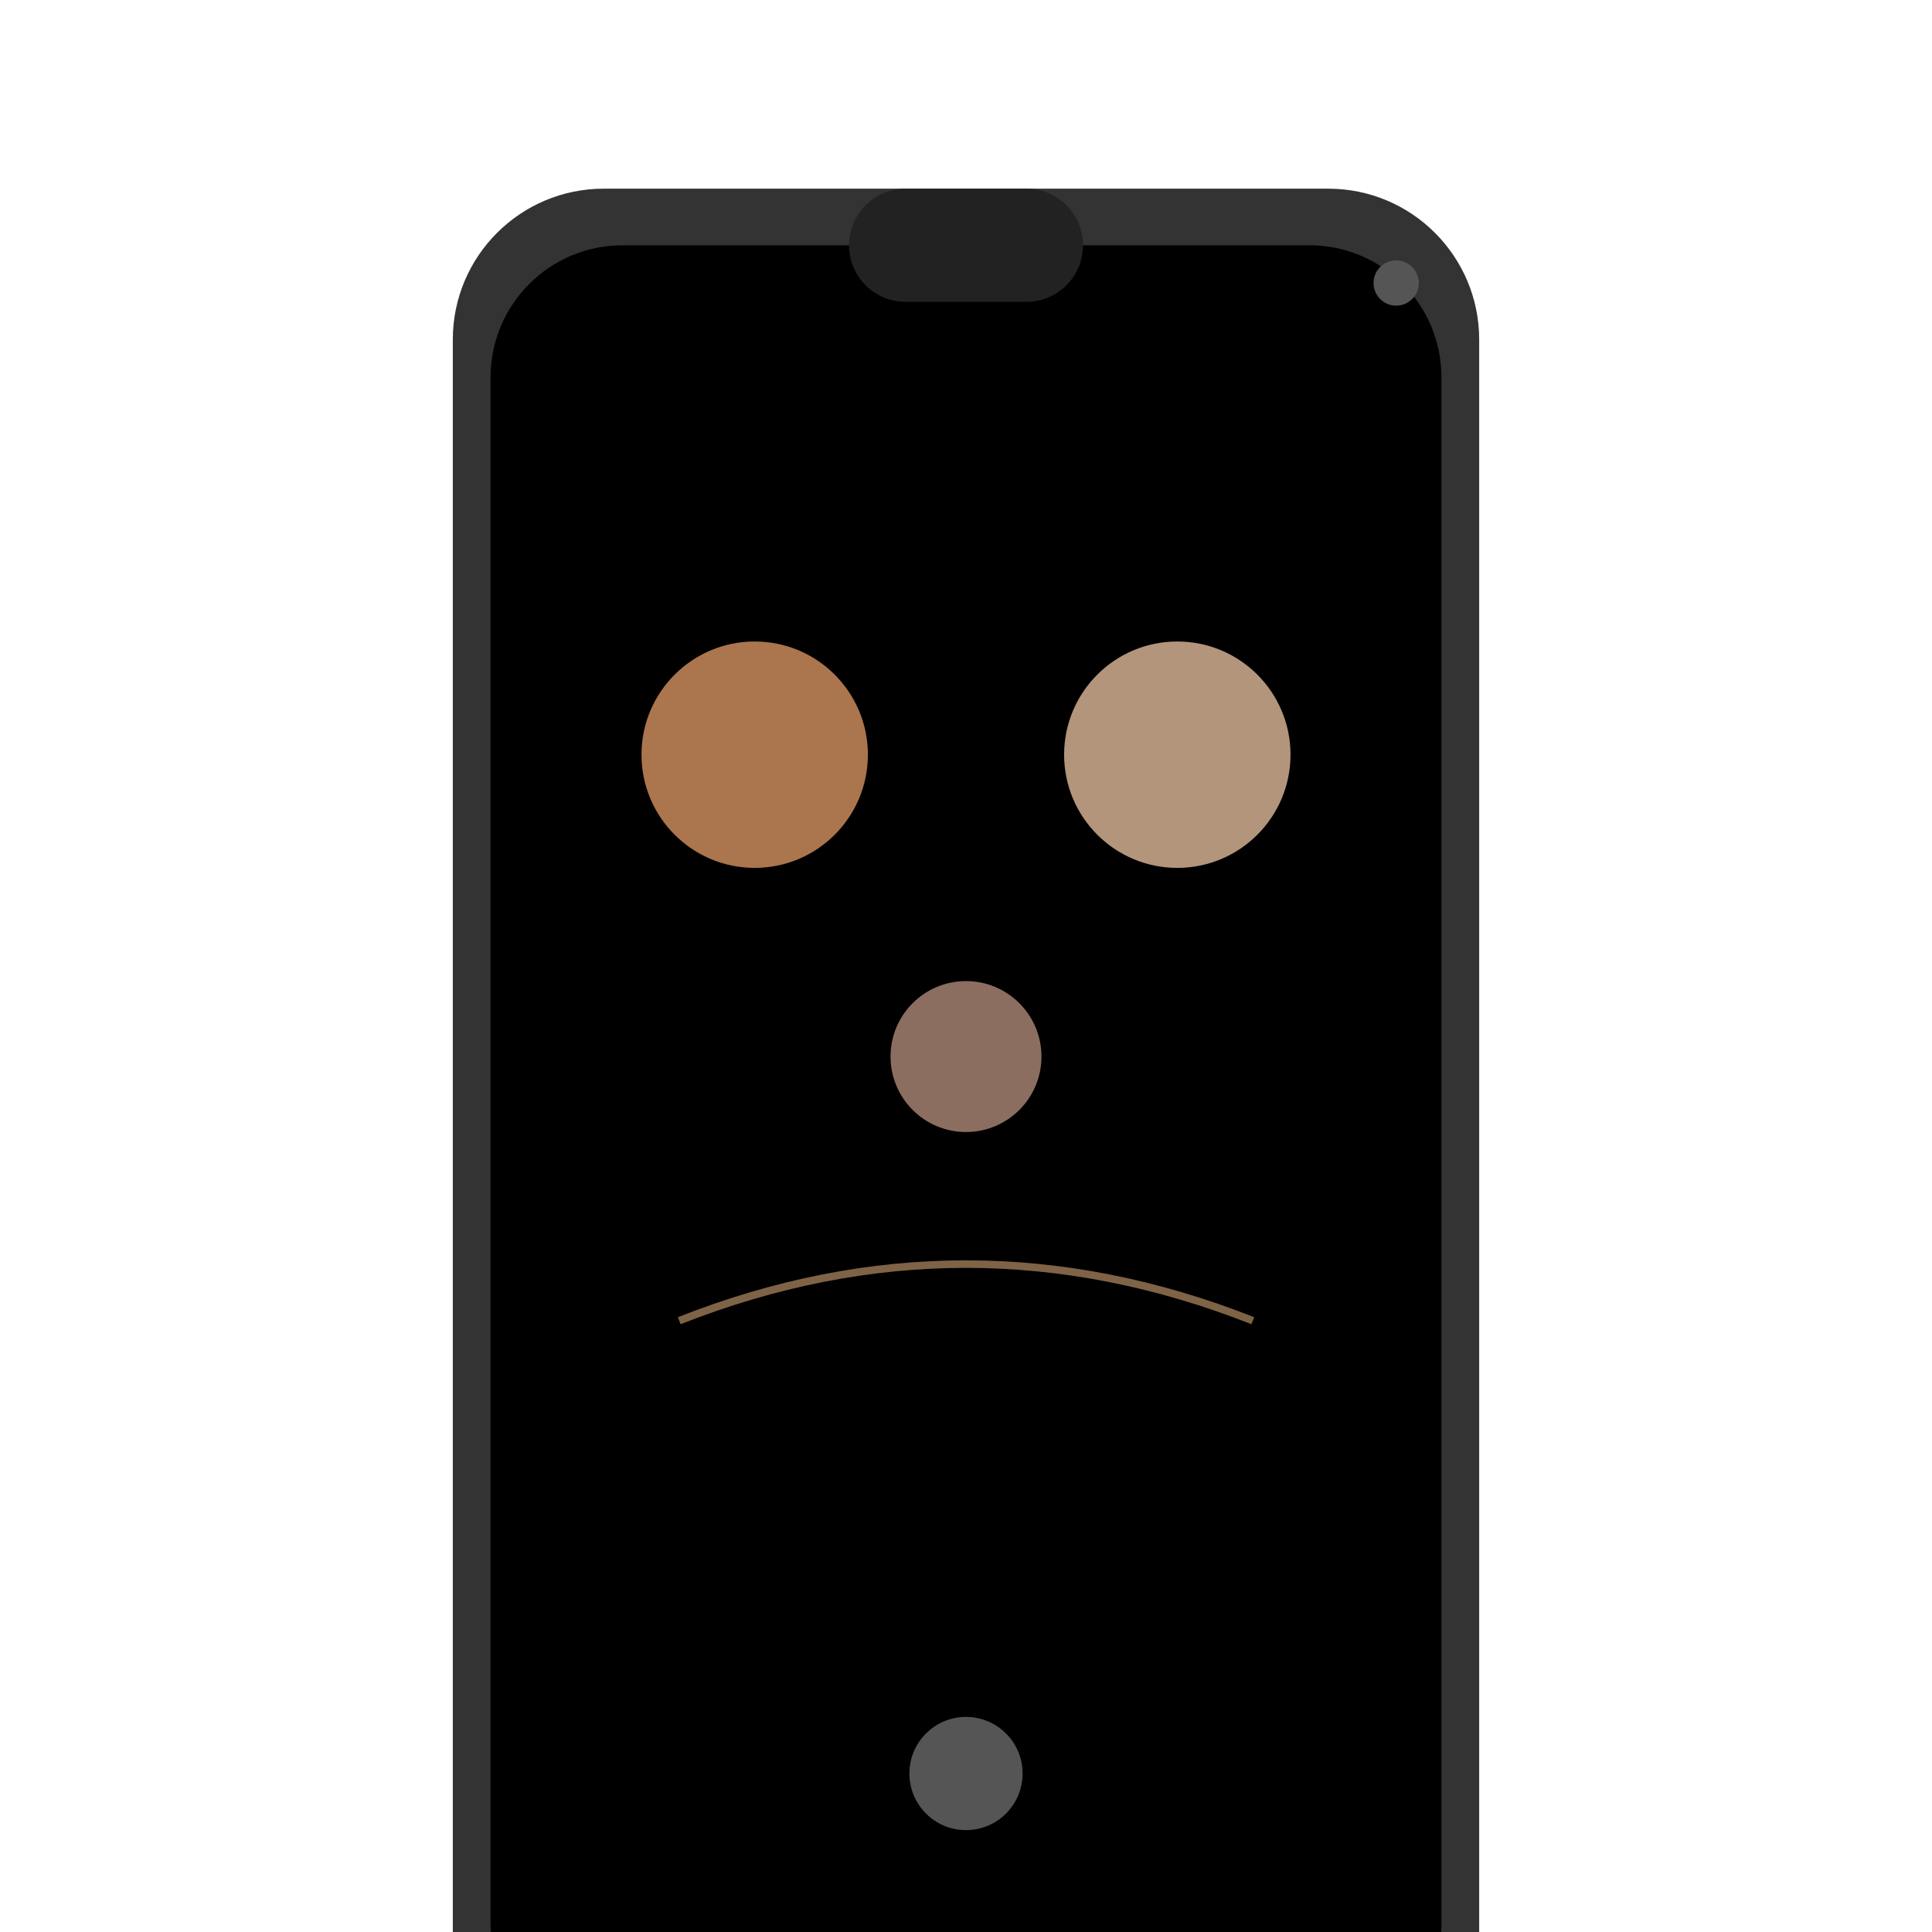
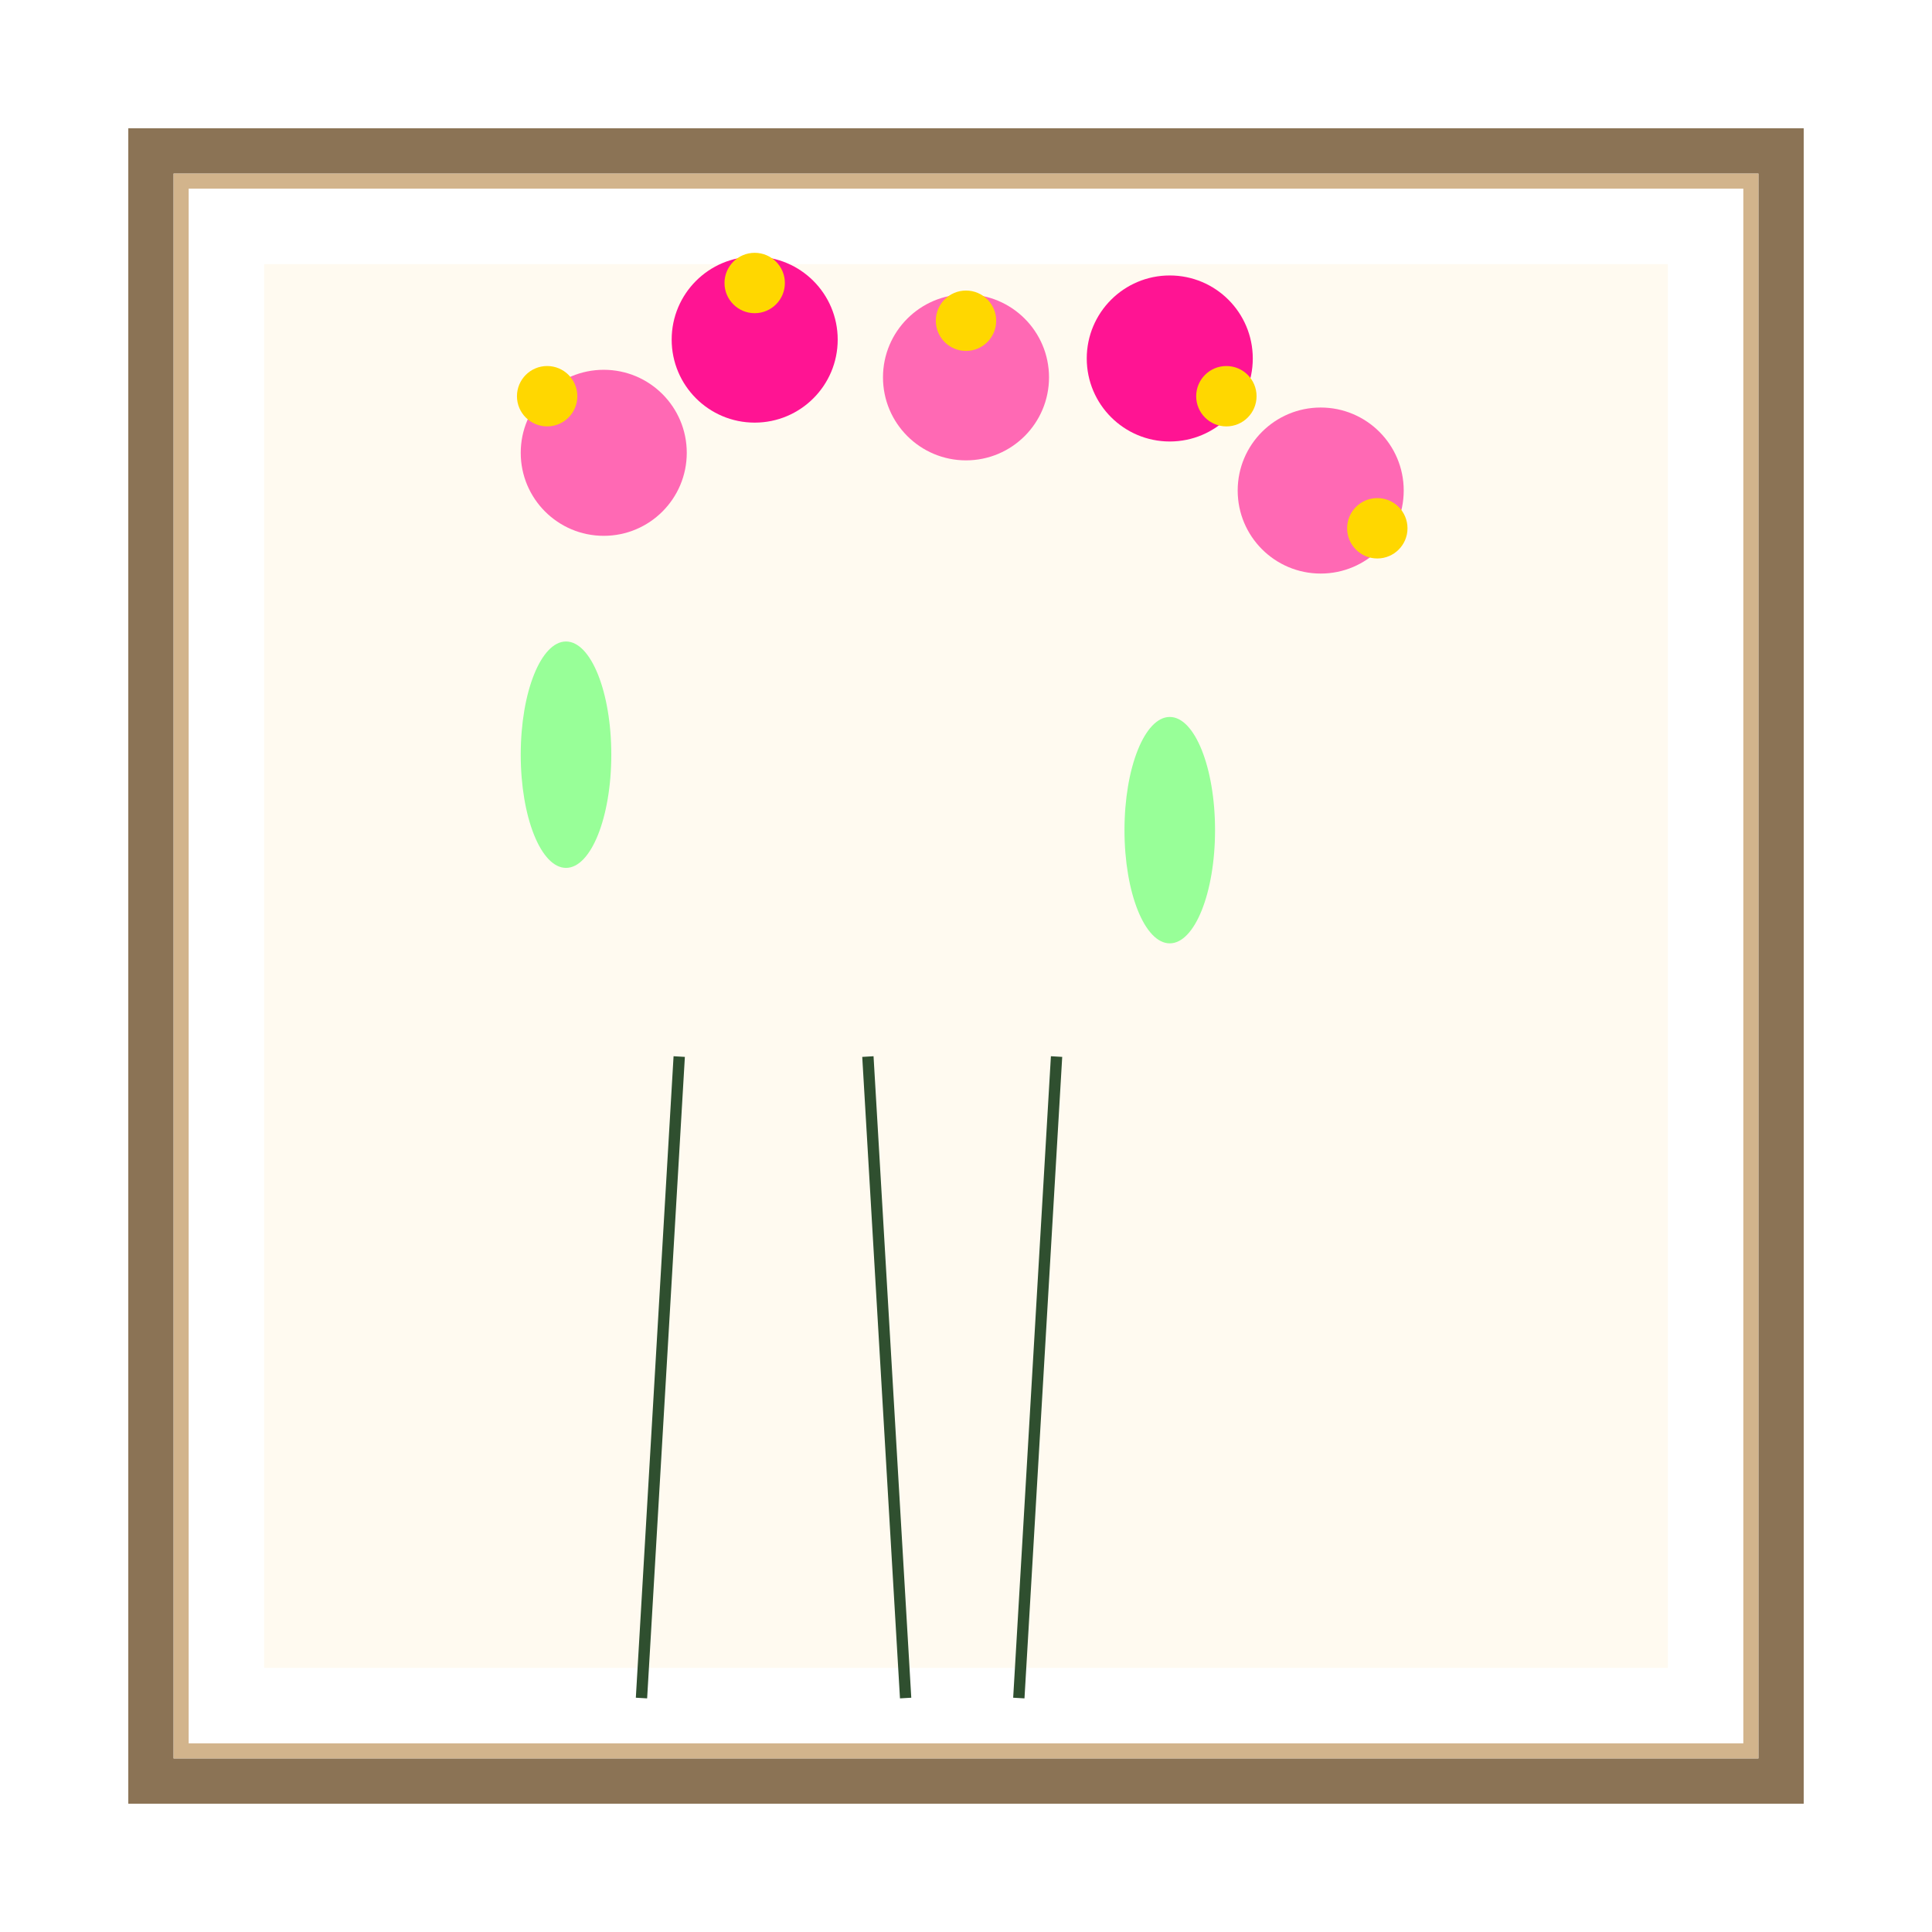
<svg xmlns="http://www.w3.org/2000/svg" width="1024" height="1024" viewBox="0 0 512 512">
-   <rect x="120" y="50" width="272" height="520" rx="40" fill="#333" />
-   <rect x="130" y="65" width="252" height="480" rx="35" fill="#000" />
-   <rect x="225" y="50" width="62" height="30" rx="15" fill="#222" />
-   <circle cx="370" cy="75" r="6" fill="#555" />
-   <circle cx="256" cy="470" r="15" fill="#555" />
-   <circle cx="200" cy="200" r="30" fill="#F4A76D" opacity="0.7" />
-   <circle cx="312" cy="200" r="30" fill="#FFD4B0" opacity="0.7" />
-   <circle cx="256" cy="280" r="20" fill="#E8B8A0" opacity="0.6" />
-   <path d="M 180 350 Q 256 320 332 350" stroke="#D4A574" stroke-width="2" fill="none" opacity="0.6" />
+   <rect x="40" y="40" width="432" height="432" fill="none" stroke="#8B7355" stroke-width="12" />
+   <rect x="48" y="48" width="416" height="416" fill="none" stroke="#D2B48C" stroke-width="4" />
+   <rect x="70" y="70" width="372" height="372" fill="#FFFAF0" />
+   <path d="M 180 280 L 170 450 M 230 280 L 240 450 M 280 280 L 270 450" stroke="#2F4F2F" stroke-width="3" fill="none" />
+   <circle cx="160" cy="120" r="22" fill="#FF69B4" />
+   <circle cx="145" cy="105" r="8" fill="#FFD700" />
+   <circle cx="200" cy="90" r="22" fill="#FF1493" />
+   <circle cx="200" cy="75" r="8" fill="#FFD700" />
+   <circle cx="256" cy="100" r="22" fill="#FF69B4" />
+   <circle cx="256" cy="85" r="8" fill="#FFD700" />
+   <circle cx="310" cy="95" r="22" fill="#FF1493" />
+   <circle cx="325" cy="105" r="8" fill="#FFD700" />
+   <circle cx="350" cy="130" r="22" fill="#FF69B4" />
+   <circle cx="365" cy="140" r="8" fill="#FFD700" />
+   <ellipse cx="150" cy="200" rx="12" ry="30" fill="#98FF98" />
+   <ellipse cx="310" cy="220" rx="12" ry="30" fill="#98FF98" />
</svg>
